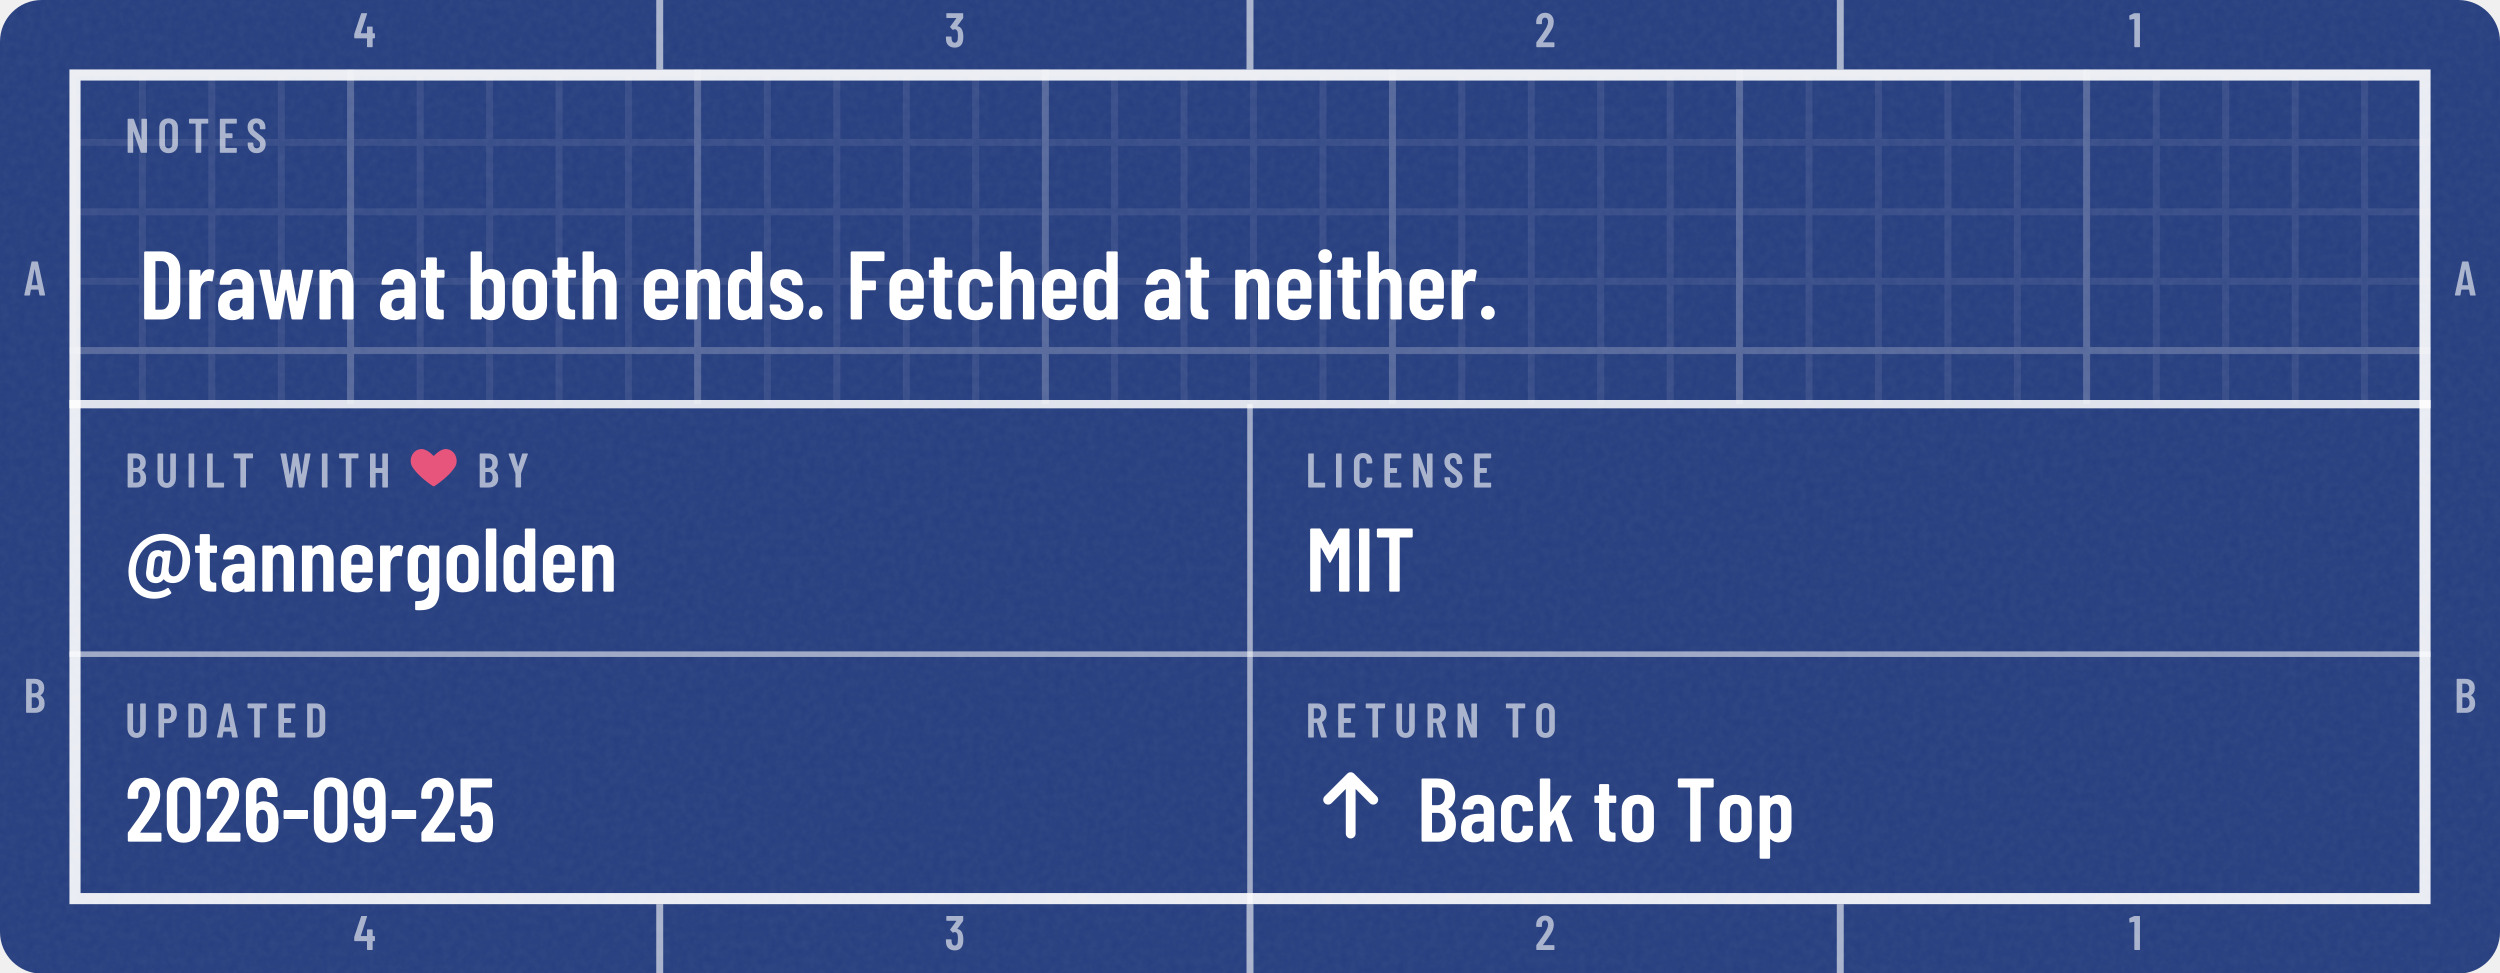
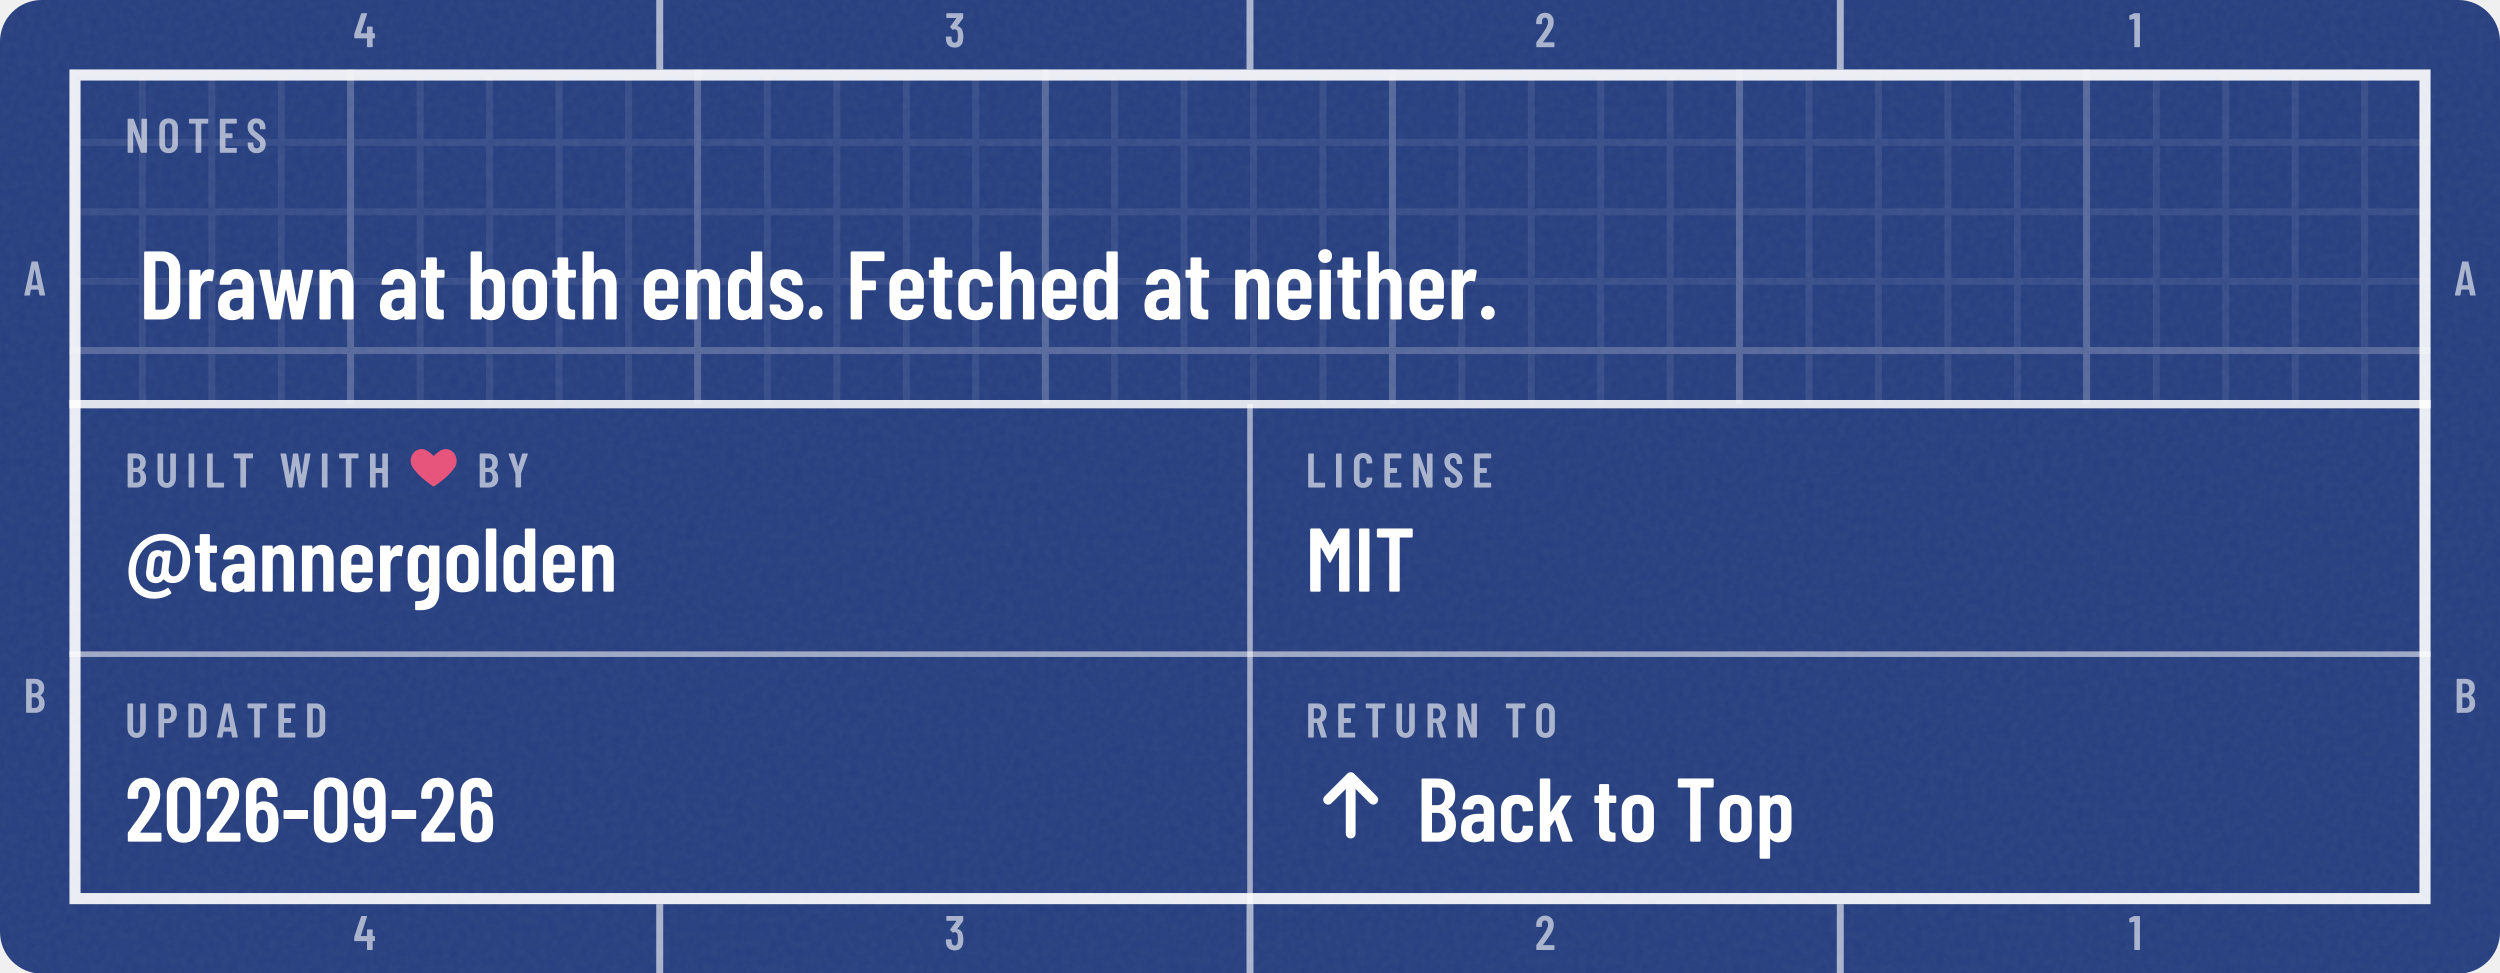
<svg xmlns="http://www.w3.org/2000/svg" width="360" height="140" viewBox="0 0 360 140" role="img" aria-labelledby="t d">
  <defs>
    <clipPath id="kc1">
      <rect x="0" y="0" width="360" height="140.2" rx="6" />
    </clipPath>
    <filter id="kn2" x="0" y="0" width="100%" height="100%">
      <feTurbulence type="fractalNoise" baseFrequency=".85" numOctaves="2" stitchTiles="stitch" />
      <feColorMatrix values="0 0 0 0 1 0 0 0 0 1 0 0 0 0 1 0 0 0 0.06 0" />
    </filter>
    <pattern id="kp3" width="10" height="10" patternUnits="userSpaceOnUse">
      <path d="M10 .5H.5V10" fill="none" stroke="#FFFFFF" stroke-opacity="0.075" />
    </pattern>
    <pattern id="kp4" width="50" height="50" patternUnits="userSpaceOnUse">
      <path d="M50 .5H.5V50" fill="none" stroke="#FFFFFF" stroke-opacity="0.16" />
    </pattern>
    <clipPath id="kc5">
      <path clip-rule="evenodd" d="M10 10h340v120.2h-340zM10 58.2h340v72h-340z" />
    </clipPath>
    <path id="m45" d="M27 263V339Q27 344 30 348Q34 351 39 351H286Q291 351 294 348Q298 344 298 339V263Q298 258 294 254Q291 251 286 251H39Q34 251 30 254Q27 258 27 263Z" />
    <path id="m46" d="M35 69Q35 100 55 120Q75 140 106 140Q137 140 156 120Q176 100 176 69Q176 38 156 18Q136 -2 106 -2Q75 -2 55 18Q35 38 35 69Z" />
    <path id="m48" d="M38 183V517Q38 604 89 658Q140 711 224 711Q309 711 360 658Q412 604 412 517V183Q412 96 360 42Q309 -11 224 -11Q140 -11 89 42Q38 96 38 183ZM296 176V524Q296 563 276 586Q257 610 224 610Q192 610 173 586Q154 563 154 524V176Q154 137 173 114Q192 90 224 90Q257 90 276 114Q296 137 296 176Z" />
    <path id="m49" d="M122 700H218Q223 700 226 696Q230 693 230 688V12Q230 7 226 4Q223 0 218 0H126Q121 0 118 4Q114 7 114 12V576Q114 578 112 580Q111 582 109 581L27 565H24Q13 565 13 576L10 643Q10 653 18 657L107 697Q114 700 122 700Z" />
    <path id="m50" d="M173 100H392Q397 100 400 96Q404 93 404 88V12Q404 7 400 4Q397 0 392 0H43Q38 0 34 4Q31 7 31 12V92Q31 101 36 107L75 160Q114 212 152 266Q189 320 215 363Q273 459 273 522Q273 562 256 585Q238 608 209 608Q180 608 163 586Q146 563 147 526V487Q147 482 144 478Q140 475 135 475H41Q36 475 32 478Q29 482 29 487V530Q33 610 84 659Q134 708 214 708Q293 708 342 656Q390 605 390 521Q390 471 373 422Q356 373 319 317Q294 277 260 229Q225 181 214 166Q184 126 170 106Q168 104 169 102Q170 100 173 100Z" />
    <path id="m51" d="M387 218Q387 169 380 134Q368 66 326 29Q283 -8 210 -8Q134 -8 86 32Q38 73 32 143Q30 165 28 207Q28 219 40 219H132Q144 219 144 207Q146 173 148 156Q153 125 169 108Q185 92 210 92Q234 92 250 108Q266 123 271 152Q276 182 276 230Q276 281 269 315Q263 341 248 355Q233 369 210 369Q195 369 183 360Q177 356 174 356Q172 356 166 360L119 408Q115 412 115 417Q115 421 118 425L243 595Q245 597 244 599Q242 601 239 601H49Q44 601 40 604Q37 608 37 613V688Q37 693 40 696Q44 700 49 700H373Q378 700 382 696Q385 693 385 688V609Q385 602 380 594L266 438Q262 432 268 431Q309 426 338 392Q368 358 378 307Q387 267 387 218Z" />
    <path id="m52" d="M443 275V194Q443 189 440 186Q436 182 431 182H401Q396 182 396 177V12Q396 7 392 4Q389 0 384 0H292Q287 0 284 4Q280 7 280 12V177Q280 182 275 182H29Q24 182 20 186Q17 189 17 194V259Q17 268 19 274L158 690Q161 700 171 700H271Q277 700 280 696Q283 693 281 686L153 293Q152 287 157 287H275Q280 287 280 292V412Q280 417 284 420Q287 424 292 424H384Q389 424 392 420Q396 417 396 412V292Q396 287 401 287H431Q436 287 440 284Q443 280 443 275Z" />
-     <path id="m53" d="M400 216Q400 175 396 146Q391 72 344 32Q297 -8 219 -8Q145 -8 99 30Q53 68 43 144L40 172Q40 184 52 184H144Q156 184 157 172Q157 166 159 154Q171 92 219 92Q244 92 260 108Q275 124 280 153Q284 178 284 217Q284 254 278 281Q273 307 258 322Q242 336 219 336Q171 336 157 290Q154 279 144 279H51Q46 279 42 282Q39 286 39 291V688Q39 693 42 696Q46 700 51 700H377Q382 700 386 696Q389 693 389 688V612Q389 607 386 604Q382 600 377 600H160Q155 600 155 595V400Q155 397 157 396Q159 396 161 398Q178 416 202 426Q227 437 254 437Q314 437 350 398Q387 360 394 290Q400 259 400 216Z" />
    <path id="m54" d="M401 216Q401 193 399 151Q394 75 346 34Q299 -8 221 -8Q147 -8 101 30Q55 69 46 144Q40 171 40 207L39 532Q39 613 88 660Q138 708 219 708Q295 708 343 660Q391 612 391 532V507Q391 502 388 498Q384 495 379 495H287Q282 495 278 498Q275 502 275 507V526Q275 560 258 582Q242 605 219 605Q191 605 174 583Q156 561 156 526V423Q156 420 158 419Q160 418 162 420Q191 447 234 447Q303 447 346 403Q389 359 396 286Q401 253 401 216ZM284 224Q284 250 279 295Q267 353 220 353Q196 353 180 338Q165 322 160 292Q156 257 156 224Q156 195 159 157Q164 125 180 108Q195 91 220 91Q245 91 260 109Q276 127 281 160Q284 196 284 224Z" />
    <path id="m57" d="M384 168Q384 87 334 40Q285 -8 204 -8Q128 -8 80 40Q32 88 32 168V193Q32 198 36 202Q39 205 44 205H136Q141 205 144 202Q148 198 148 193V174Q148 140 164 118Q181 95 204 95Q232 95 250 117Q267 139 267 174V276Q267 279 265 280Q263 281 261 279Q232 253 189 253Q120 253 77 297Q34 341 27 414Q22 447 22 484Q22 518 25 549Q29 625 76 666Q124 708 203 708Q276 708 322 670Q368 631 378 556Q383 526 383 493ZM267 476Q267 506 264 543Q253 609 204 609Q179 609 163 591Q147 573 142 540Q140 516 140 476Q140 439 145 405Q150 377 166 362Q181 347 204 347Q228 347 244 362Q259 378 263 408Q267 443 267 476Z" />
    <path id="m64" d="M722 352Q722 327 719 301Q706 204 655 150Q604 95 529 95Q465 95 431 135Q427 138 424 134Q409 113 387 104Q365 94 343 94Q292 94 262 124Q233 154 233 201Q233 218 238 250L242 283Q244 307 250 347Q268 461 367 461Q380 461 394 456Q409 451 421 440Q428 435 428 442V444Q429 455 441 455H497Q509 455 508 442L484 258Q483 252 483 240Q483 206 499 188Q515 170 541 170Q577 170 602 206Q626 243 634 303Q637 326 637 346Q637 413 609 463Q581 513 530 540Q480 567 414 567Q342 567 279 530Q216 492 174 426Q132 359 122 275Q119 251 119 229Q119 156 149 104Q179 51 228 24Q277 -3 333 -3Q408 -3 468 39Q473 42 476 42Q482 42 485 36L511 -6Q513 -9 513 -14Q513 -19 508 -23Q472 -48 424 -63Q375 -78 319 -78Q239 -78 175 -42Q111 -5 74 62Q38 130 38 221Q38 253 42 280Q55 384 109 466Q163 549 246 595Q328 641 422 641Q510 641 578 605Q646 569 684 504Q722 438 722 352ZM400 212 403 233 404 243 414 326 416 343Q419 365 408 379Q398 393 379 393Q360 393 346 379Q332 365 329 343L326 322Q320 283 320 276L312 212Q311 188 321 174Q331 161 350 161Q369 161 382 175Q396 189 400 212Z" />
    <path id="m65" d="M325 11 306 116Q306 121 300 121H154Q148 121 148 116L129 11Q128 0 116 0H25Q11 0 14 13L162 689Q164 700 175 700H281Q292 700 294 689L442 13V9Q442 0 431 0H338Q326 0 325 11ZM171 212H282Q288 212 287 217L229 533Q228 536 226 536Q224 536 223 533L166 217Q165 212 171 212Z" />
    <path id="m66" d="M242 0H66Q61 0 58 4Q54 7 54 12V688Q54 693 58 696Q61 700 66 700H224Q319 700 373 652Q427 604 427 512Q427 409 354 365Q349 362 352 359Q391 334 413 292Q435 250 435 192Q435 100 382 50Q328 0 242 0ZM170 595V409Q170 404 175 404H226Q267 404 290 429Q313 454 313 500Q313 548 290 574Q267 600 226 600H175Q170 600 170 595ZM319 208Q319 260 296 290Q273 319 233 319H175Q170 319 170 314V106Q170 101 175 101H233Q273 101 296 129Q319 157 319 208Z" />
    <path id="m67" d="M42 180V521Q42 607 94 658Q145 708 230 708Q316 708 368 658Q420 607 420 521V509Q420 504 416 500Q413 496 408 496L315 492Q303 492 303 504V529Q303 564 283 586Q263 608 230 608Q198 608 178 586Q158 564 158 529V171Q158 136 178 114Q198 92 230 92Q263 92 283 114Q303 136 303 171V196Q303 201 306 204Q310 208 315 208L408 204Q413 204 416 200Q420 197 420 192V180Q420 95 368 44Q316 -8 230 -8Q145 -8 94 44Q42 95 42 180Z" />
    <path id="m68" d="M54 12V688Q54 693 58 696Q61 700 66 700H237Q323 700 374 648Q426 596 426 509V191Q426 104 374 52Q323 0 237 0H66Q61 0 58 4Q54 7 54 12ZM175 100 235 101Q268 101 288 128Q309 154 310 198V502Q310 547 290 574Q269 600 234 600H175Q170 600 170 595V105Q170 100 175 100Z" />
    <path id="m69" d="M391 600H175Q170 600 170 595V406Q170 401 175 401H303Q308 401 312 398Q315 394 315 389V312Q315 307 312 304Q308 300 303 300H175Q170 300 170 295V105Q170 100 175 100H391Q396 100 400 96Q403 93 403 88V12Q403 7 400 4Q396 0 391 0H66Q61 0 58 4Q54 7 54 12V688Q54 693 58 696Q61 700 66 700H391Q396 700 400 696Q403 693 403 688V612Q403 607 400 604Q396 600 391 600Z" />
    <path id="m70" d="M390 600H175Q170 600 170 595V406Q170 401 175 401H302Q307 401 310 398Q314 394 314 389V312Q314 307 310 304Q307 300 302 300H175Q170 300 170 295V12Q170 7 166 4Q163 0 158 0H66Q61 0 58 4Q54 7 54 12V688Q54 693 58 696Q61 700 66 700H390Q395 700 398 696Q402 693 402 688V612Q402 607 398 604Q395 600 390 600Z" />
    <path id="m72" d="M319 700H411Q416 700 420 696Q423 693 423 688V12Q423 7 420 4Q416 0 411 0H319Q314 0 310 4Q307 7 307 12V295Q307 300 302 300H175Q170 300 170 295V12Q170 7 166 4Q163 0 158 0H66Q61 0 58 4Q54 7 54 12V688Q54 693 58 696Q61 700 66 700H158Q163 700 166 696Q170 693 170 688V406Q170 401 175 401H302Q307 401 307 406V688Q307 693 310 696Q314 700 319 700Z" />
    <path id="m73" d="M54 12V688Q54 693 58 696Q61 700 66 700H158Q163 700 166 696Q170 693 170 688V12Q170 7 166 4Q163 0 158 0H66Q61 0 58 4Q54 7 54 12Z" />
    <path id="m76" d="M54 12V688Q54 693 58 696Q61 700 66 700H158Q163 700 166 696Q170 693 170 688V105Q170 100 175 100H391Q396 100 400 96Q403 93 403 88V12Q403 7 400 4Q396 0 391 0H66Q61 0 58 4Q54 7 54 12Z" />
    <path id="m77" d="M383 700H475Q480 700 484 696Q487 693 487 688V12Q487 7 484 4Q480 0 475 0H383Q378 0 374 4Q371 7 371 12V484Q371 488 369 488Q367 488 365 485L278 327Q273 319 269 319Q265 319 260 327L173 485Q171 488 169 488Q167 488 167 484V12Q167 7 164 4Q160 0 155 0H63Q58 0 54 4Q51 7 51 12V688Q51 693 54 696Q58 700 63 700H155Q165 700 170 692L267 521Q270 517 273 521L368 692Q373 700 383 700Z" />
    <path id="m78" d="M350 700H441Q446 700 450 696Q453 693 453 688V12Q453 7 450 4Q446 0 441 0H336Q326 0 323 10L174 434Q173 437 170 436Q168 436 168 433L169 12Q169 7 166 4Q162 0 157 0H66Q61 0 58 4Q54 7 54 12V688Q54 693 58 696Q61 700 66 700H169Q179 700 182 690L332 269Q333 266 336 266Q338 267 338 270V688Q338 693 342 696Q345 700 350 700Z" />
    <path id="m79" d="M42 182V518Q42 604 94 656Q147 708 233 708Q319 708 372 656Q425 604 425 518V182Q425 96 372 44Q319 -8 233 -8Q147 -8 94 44Q42 96 42 182ZM309 177V523Q309 561 288 584Q267 608 233 608Q199 608 178 584Q158 561 158 523V177Q158 139 178 116Q199 92 233 92Q267 92 288 116Q309 139 309 177Z" />
    <path id="m80" d="M432 495Q432 405 384 350Q337 295 259 295H174Q169 295 169 290V12Q169 7 166 4Q162 0 157 0H65Q60 0 56 4Q53 7 53 12V689Q53 694 56 698Q60 701 65 701H253Q306 701 346 675Q387 649 410 602Q432 555 432 495ZM316 492Q316 542 294 572Q271 601 234 601H174Q169 601 169 596V391Q169 386 174 386H234Q271 386 294 414Q316 443 316 492Z" />
    <path id="m82" d="M318 10 233 297Q231 301 228 301H175Q170 301 170 296V12Q170 7 166 4Q163 0 158 0H66Q61 0 58 4Q54 7 54 12V688Q54 693 58 696Q61 700 66 700H254Q307 700 348 674Q388 649 410 602Q433 556 433 496Q433 434 409 389Q385 344 342 321Q338 320 339 315L437 14Q438 12 438 9Q438 0 427 0H331Q321 0 318 10ZM170 595V396Q170 391 175 391H236Q272 391 294 419Q317 447 317 495Q317 543 294 572Q272 600 236 600H175Q170 600 170 595Z" />
    <path id="m83" d="M34 173V199Q34 204 38 208Q41 211 46 211H137Q142 211 146 208Q149 204 149 199V179Q149 140 168 116Q188 92 219 92Q250 92 270 114Q290 137 290 174Q290 200 279 219Q268 238 248 255Q228 272 184 304Q134 340 104 368Q73 396 52 436Q32 475 32 527Q32 610 82 659Q132 708 214 708Q297 708 348 656Q399 605 399 520V496Q399 491 396 488Q392 484 387 484H297Q292 484 288 488Q285 491 285 496V522Q285 561 266 584Q246 608 214 608Q184 608 165 586Q146 565 146 527Q146 491 166 466Q187 441 247 397Q308 352 339 324Q370 295 387 261Q404 227 404 180Q404 95 353 44Q302 -8 219 -8Q136 -8 85 42Q34 92 34 173Z" />
    <path id="m84" d="M425 688V612Q425 607 422 604Q418 600 413 600H286Q281 600 281 595V12Q281 7 278 4Q274 0 269 0H177Q172 0 168 4Q165 7 165 12V595Q165 600 160 600H40Q35 600 32 604Q28 607 28 612V688Q28 693 32 696Q35 700 40 700H413Q418 700 422 696Q425 693 425 688Z" />
    <path id="m85" d="M50 194V688Q50 693 54 696Q57 700 62 700H154Q159 700 162 696Q166 693 166 688V182Q166 142 186 117Q206 92 239 92Q272 92 292 117Q312 142 312 182V688Q312 693 316 696Q319 700 324 700H416Q421 700 424 696Q428 693 428 688V194Q428 103 376 48Q324 -8 239 -8Q153 -8 102 48Q50 103 50 194Z" />
    <path id="m87" d="M157 11 24 687 23 691Q23 700 34 700H130Q142 700 143 689L213 272Q214 269 216 269Q218 269 219 272L282 689Q283 700 295 700H375Q387 700 388 689L456 272Q457 269 459 269Q461 269 462 272L525 689Q526 700 538 700H631Q644 700 642 687L515 11Q514 0 502 0H417Q405 0 404 11L337 436Q336 440 334 440Q332 440 331 436L269 11Q268 0 256 0H170Q158 0 157 11Z" />
    <path id="m89" d="M170 13V286L169 292L30 686Q29 688 29 691Q29 700 40 700H136Q147 700 150 690L225 433Q226 430 228 430Q230 430 231 433L306 690Q309 700 320 700H416Q422 700 425 696Q428 693 426 686L287 292L286 286V13Q286 8 282 4Q279 1 274 1H182Q177 1 174 4Q170 8 170 13Z" />
    <path id="m97" d="M397 352V12Q397 7 394 4Q390 0 385 0H293Q288 0 284 4Q281 7 281 12V31Q281 34 279 35Q277 36 275 33Q240 -8 173 -8Q116 -8 72 24Q29 57 29 143Q29 233 82 271Q134 309 224 309H276Q281 309 281 314V340Q281 376 263 398Q245 419 218 419Q197 419 183 406Q169 392 166 369Q165 357 153 357H56Q44 357 45 369Q50 437 98 478Q147 519 220 519Q299 519 348 473Q397 427 397 352ZM281 160V217Q281 222 276 222H224Q190 222 169 204Q148 185 148 150Q148 119 164 104Q180 88 205 88Q235 88 258 107Q281 126 281 160Z" />
    <path id="m98" d="M399 357V154Q399 80 362 36Q325 -8 258 -8Q204 -8 168 27Q166 29 164 28Q162 27 162 24V12Q162 7 158 4Q155 0 150 0H58Q53 0 50 4Q46 7 46 12V688Q46 693 50 696Q53 700 58 700H150Q155 700 158 696Q162 693 162 688V486Q162 483 164 482Q167 482 170 486Q189 503 212 511Q236 519 258 519Q324 519 362 476Q399 433 399 357ZM222 419Q198 419 182 404Q166 388 162 362V149Q166 123 182 108Q198 92 222 92Q250 92 267 112Q284 131 284 163V348Q284 380 267 400Q250 419 222 419Z" />
    <path id="m99" d="M38 155V357Q38 430 86 474Q133 519 215 519Q297 519 345 476Q393 432 393 365V351Q393 346 390 342Q386 339 381 339L289 335Q277 335 277 347V357Q277 382 260 400Q242 419 215 419Q188 419 171 399Q154 379 154 348V163Q154 132 171 112Q188 92 215 92Q242 92 260 110Q277 129 277 155V165Q277 170 280 174Q284 177 289 177L381 176Q386 176 390 172Q393 169 393 164V146Q393 77 345 34Q297 -8 215 -8Q133 -8 86 36Q38 80 38 155Z" />
    <path id="m100" d="M287 700H379Q384 700 388 696Q391 693 391 688V12Q391 7 388 4Q384 0 379 0H287Q282 0 278 4Q275 7 275 12V24Q275 27 273 28Q271 29 269 27Q233 -8 179 -8Q112 -8 75 36Q38 80 38 154V357Q38 433 76 476Q113 519 179 519Q202 519 226 510Q250 502 269 483Q271 481 273 482Q275 483 275 486V688Q275 693 278 696Q282 700 287 700ZM275 149V362Q271 388 255 404Q239 419 215 419Q187 419 170 400Q153 380 153 348V163Q153 131 170 112Q187 92 215 92Q239 92 255 108Q271 123 275 149Z" />
    <path id="m101" d="M380 213H159Q154 213 154 208V163Q154 132 171 112Q188 92 215 92Q238 92 254 106Q271 121 276 144Q279 154 289 154L378 150Q383 150 386 146Q390 143 389 137Q382 67 338 30Q294 -8 215 -8Q133 -8 86 36Q38 79 38 154V357Q38 430 86 474Q133 519 215 519Q297 519 344 474Q392 430 392 357V225Q392 220 388 216Q385 213 380 213ZM154 348V303Q154 298 159 298H272Q277 298 277 303V348Q277 380 260 400Q243 419 215 419Q188 419 171 399Q154 379 154 348Z" />
    <path id="m103" d="M287 511H379Q384 511 388 508Q391 504 391 499V19Q391 -89 342 -148Q293 -206 167 -206Q145 -206 134 -205Q122 -204 122 -192V-115Q122 -102 135 -104Q192 -105 222 -90Q253 -75 264 -46Q275 -17 275 30V41Q275 44 273 44Q271 45 269 42Q236 -1 175 -1Q108 -1 73 42Q38 86 38 161V357Q38 434 74 476Q109 519 175 519Q236 519 269 476Q271 473 273 474Q275 474 275 477V499Q275 504 278 508Q282 511 287 511ZM275 169V348Q275 380 258 400Q242 419 215 419Q188 419 171 399Q154 379 154 348V169Q154 138 171 118Q188 99 215 99Q242 99 258 118Q275 138 275 169Z" />
    <path id="m104" d="M397 352V12Q397 7 394 4Q390 0 385 0H293Q288 0 284 4Q281 7 281 12V343Q281 379 266 399Q251 419 223 419Q194 419 178 398Q162 377 162 340V12Q162 7 158 4Q155 0 150 0H58Q53 0 50 4Q46 7 46 12V688Q46 693 50 696Q53 700 58 700H150Q155 700 158 696Q162 693 162 688V479Q162 476 164 476Q167 475 170 479Q204 519 265 519Q330 519 364 476Q397 432 397 352Z" />
    <path id="m105" d="M36 652Q36 683 56 703Q76 723 107 723Q138 723 158 703Q177 683 177 652Q177 621 157 601Q137 581 107 581Q76 581 56 601Q36 621 36 652ZM50 12V499Q50 504 54 508Q57 511 62 511H154Q159 511 162 508Q166 504 166 499V12Q166 7 162 4Q159 0 154 0H62Q57 0 54 4Q50 7 50 12Z" />
    <path id="m107" d="M46 12V688Q46 693 50 696Q53 700 58 700H150Q155 700 158 696Q162 693 162 688V332Q162 328 164 328Q166 328 168 331L277 503Q281 511 291 511H387Q394 511 396 506Q398 502 394 496L290 339Q288 335 289 332L409 14Q410 12 410 9Q410 0 399 0H304Q294 0 291 10L217 236Q216 239 214 240Q212 240 211 237L164 167Q162 163 162 161V12Q162 7 158 4Q155 0 150 0H58Q53 0 50 4Q46 7 46 12Z" />
    <path id="m108" d="M42 12V688Q42 693 46 696Q49 700 54 700H146Q151 700 154 696Q158 693 158 688V12Q158 7 154 4Q151 0 146 0H54Q49 0 46 4Q42 7 42 12Z" />
    <path id="m110" d="M397 352V12Q397 7 394 4Q390 0 385 0H293Q288 0 284 4Q281 7 281 12V343Q281 379 266 399Q251 419 223 419Q194 419 178 398Q162 377 162 340V12Q162 7 158 4Q155 0 150 0H58Q53 0 50 4Q46 7 46 12V499Q46 504 50 508Q53 511 58 511H150Q155 511 158 508Q162 504 162 499V479Q162 476 164 476Q167 475 170 479Q204 519 265 519Q330 519 364 476Q397 432 397 352Z" />
    <path id="m111" d="M38 155V356Q38 430 86 474Q134 519 216 519Q299 519 347 474Q395 430 395 356V155Q395 80 348 36Q300 -8 216 -8Q133 -8 86 36Q38 80 38 155ZM279 164V348Q279 379 262 399Q244 419 216 419Q188 419 171 400Q154 380 154 348V164Q154 132 171 112Q188 93 216 93Q244 93 262 112Q279 132 279 164Z" />
    <path id="m112" d="M403 357V155Q403 78 366 35Q329 -8 262 -8Q239 -8 215 0Q191 9 172 28Q170 30 168 29Q166 28 166 25V-177Q166 -182 162 -186Q159 -189 154 -189H62Q57 -189 54 -186Q50 -182 50 -177V499Q50 504 54 508Q57 511 62 511H154Q159 511 162 508Q166 504 166 499V487Q166 484 168 484Q171 483 174 487Q209 519 262 519Q329 519 366 476Q403 432 403 357ZM226 420Q199 420 182 400Q166 380 166 348V163Q166 131 182 112Q199 92 226 92Q254 92 271 112Q288 131 288 163V348Q288 380 271 400Q254 420 226 420Z" />
    <path id="m114" d="M297 507Q305 502 303 492L287 399Q286 387 273 392Q259 396 247 396Q235 396 225 393Q197 389 180 362Q162 334 162 296V13Q162 8 158 4Q155 1 150 1H58Q53 1 50 4Q46 8 46 13V499Q46 504 50 508Q53 511 58 511H150Q155 511 158 508Q162 504 162 499V453Q162 449 164 448Q166 448 167 452Q194 517 255 517Q282 517 297 507Z" />
    <path id="m115" d="M30 135V142Q30 147 34 150Q37 154 42 154H128Q133 154 136 150Q140 147 140 142V137Q140 113 158 97Q177 81 204 81Q230 81 245 96Q260 111 260 134Q260 154 247 168Q234 181 219 188Q204 195 165 211Q108 233 72 267Q35 301 35 368Q35 438 80 478Q124 517 200 517Q278 517 324 476Q369 434 369 364Q369 359 366 356Q362 352 357 352H273Q268 352 264 356Q261 359 261 364V370Q261 394 244 410Q228 426 203 426Q177 426 162 410Q146 393 146 370Q146 351 158 338Q170 325 185 318Q200 310 235 295Q277 278 306 262Q334 245 356 214Q377 184 377 139Q377 72 330 33Q283 -6 203 -6Q124 -6 77 32Q30 70 30 135Z" />
    <path id="m116" d="M248 429H186Q181 429 181 424V162Q181 127 194 114Q207 100 233 101H240Q245 101 248 98Q252 94 252 89V12Q252 7 248 4Q245 0 240 0H206Q138 0 104 25Q69 50 69 119V424Q69 429 64 429H29Q24 429 20 432Q17 436 17 441V499Q17 504 20 508Q24 511 29 511H64Q69 511 69 516V626Q69 631 72 634Q76 638 81 638H169Q174 638 178 634Q181 631 181 626V516Q181 511 186 511H248Q253 511 256 508Q260 504 260 499V441Q260 436 256 432Q253 429 248 429Z" />
    <path id="m119" d="M126 11 19 499V503Q19 512 30 512H118Q130 512 131 501L183 190Q184 187 186 187Q188 187 189 190L244 501Q245 512 257 512H335Q347 512 348 501L404 189Q405 186 407 186Q409 186 410 189L463 501Q464 512 476 512L563 510Q576 510 573 497L466 11Q464 0 453 0H363Q351 0 350 11L297 303Q296 306 294 306Q292 306 291 303L239 11Q238 0 226 0H139Q128 0 126 11Z" />
  </defs>
  <rect y="0" width="360" height="140.2" rx="6" fill="#253D7E" />
  <rect y="0" width="360" height="140.2" clip-path="url(#kc1)" filter="url(#kn2)" />
  <g clip-path="url(#kc5)">
    <rect y="0" width="360" height="140.2" fill="url(#kp3)" />
    <rect y="0" width="360" height="140.2" fill="url(#kp4)" />
  </g>
  <rect x="10.8" y="10.8" width="338.4" height="118.6" fill="none" stroke="#FFFFFF" stroke-opacity="0.9" stroke-width="1.6" />
  <path d="M95 0V10M95 130.2V140.2M180 0V10M180 130.2V140.2M265 0V10M265 130.2V140.2" stroke="#FFFFFF" stroke-opacity="0.6" />
  <g transform="scale(0.007 -0.007)" fill="#FFFFFF" fill-opacity="0.6">
    <use href="#m52" x="7270" y="-971" />
    <use href="#m52" x="7270" y="-19543" />
    <use href="#m51" x="19430" y="-971" />
    <use href="#m51" x="19430" y="-19543" />
    <use href="#m50" x="31573" y="-971" />
    <use href="#m50" x="31573" y="-19543" />
    <use href="#m49" x="43792" y="-971" />
    <use href="#m49" x="43792" y="-19543" />
    <use href="#m65" x="486" y="-6079" />
    <use href="#m65" x="50486" y="-6079" />
    <use href="#m66" x="483" y="-14664" />
    <use href="#m66" x="50483" y="-14664" />
  </g>
  <g transform="translate(18 22) scale(0.007 -0.007)" fill="#FFFFFF" fill-opacity="0.6">
    <use href="#m78" x="0" />
    <use href="#m79" x="664" />
    <use href="#m84" x="1288" />
    <use href="#m69" x="1897" />
    <use href="#m83" x="2490" />
  </g>
  <g transform="translate(20 46) scale(0.014 -0.014)" fill="#FFFFFF">
    <use href="#m68" x="0" />
    <use href="#m114" x="472" />
    <use href="#m97" x="785" />
    <use href="#m119" x="1219" />
    <use href="#m110" x="1811" />
    <use href="#m97" x="2450" />
    <use href="#m116" x="2884" />
    <use href="#m98" x="3366" />
    <use href="#m111" x="3803" />
    <use href="#m116" x="4235" />
    <use href="#m104" x="4517" />
    <use href="#m101" x="5156" />
    <use href="#m110" x="5582" />
    <use href="#m100" x="6021" />
    <use href="#m115" x="6458" />
    <use href="#m46" x="6856" />
    <use href="#m70" x="7267" />
    <use href="#m101" x="7682" />
    <use href="#m116" x="8108" />
    <use href="#m99" x="8390" />
    <use href="#m104" x="8812" />
    <use href="#m101" x="9251" />
    <use href="#m100" x="9677" />
    <use href="#m97" x="10314" />
    <use href="#m116" x="10748" />
    <use href="#m110" x="11230" />
    <use href="#m101" x="11669" />
    <use href="#m105" x="12095" />
    <use href="#m116" x="12310" />
    <use href="#m104" x="12592" />
    <use href="#m101" x="13031" />
    <use href="#m114" x="13457" />
    <use href="#m46" x="13770" />
  </g>
  <path d="M10 58.2H350" stroke="#FFFFFF" stroke-opacity="0.85" stroke-width="1.2" />
  <g transform="translate(18 70.2) scale(0.007 -0.007)" fill="#FFFFFF" fill-opacity="0.6">
    <use href="#m66" x="0" />
    <use href="#m85" x="619" />
    <use href="#m73" x="1254" />
    <use href="#m76" x="1635" />
    <use href="#m84" x="2208" />
    <use href="#m87" x="3174" />
    <use href="#m73" x="3996" />
    <use href="#m84" x="4377" />
    <use href="#m72" x="4986" />
  </g>
  <g transform="translate(58.7 63.6) scale(0.3125)" fill="#E7557C" stroke="#E7557C" stroke-width="1.2" stroke-linejoin="round">
    <path d="M12 20s-7-4.5-9.5-9C1 8 3 4 6.5 4 9 4 12 7.5 12 7.5S15 4 17.5 4C21 4 23 8 21.5 11c-2.5 4.5-9.5 9-9.5 9z" />
  </g>
  <g transform="translate(68.7 70.2) scale(0.007 -0.007)" fill="#FFFFFF" fill-opacity="0.6">
    <use href="#m66" x="0" />
    <use href="#m89" x="619" />
  </g>
  <g transform="translate(18 85.2) scale(0.013 -0.013)" fill="#FFFFFF">
    <use href="#m64" x="0" />
    <use href="#m116" x="759" />
    <use href="#m97" x="1041" />
    <use href="#m110" x="1475" />
    <use href="#m110" x="1914" />
    <use href="#m101" x="2353" />
    <use href="#m114" x="2779" />
    <use href="#m103" x="3092" />
    <use href="#m111" x="3523" />
    <use href="#m108" x="3955" />
    <use href="#m100" x="4154" />
    <use href="#m101" x="4591" />
    <use href="#m110" x="5017" />
  </g>
  <path d="M180 58.2V94.2" stroke="#FFFFFF" stroke-opacity="0.55" stroke-width=".8" />
  <g transform="translate(188 70.2) scale(0.007 -0.007)" fill="#FFFFFF" fill-opacity="0.6">
    <use href="#m76" x="0" />
    <use href="#m73" x="572" />
    <use href="#m67" x="953" />
    <use href="#m69" x="1567" />
    <use href="#m78" x="2160" />
    <use href="#m83" x="2824" />
    <use href="#m69" x="3415" />
  </g>
  <g transform="translate(188 85.2) scale(0.013 -0.013)" fill="#FFFFFF">
    <use href="#m77" x="0" />
    <use href="#m73" x="538" />
    <use href="#m84" x="762" />
  </g>
  <path d="M10 94.2H180" stroke="#FFFFFF" stroke-opacity="0.55" stroke-width=".8" />
  <g transform="translate(18 106.2) scale(0.007 -0.007)" fill="#FFFFFF" fill-opacity="0.6">
    <use href="#m85" x="0" />
    <use href="#m80" x="635" />
    <use href="#m68" x="1249" />
    <use href="#m65" x="1878" />
    <use href="#m84" x="2492" />
    <use href="#m69" x="3101" />
    <use href="#m68" x="3693" />
  </g>
  <g transform="translate(18 121.2) scale(0.013 -0.013)" fill="#FFFFFF">
    <use href="#m50" x="0" />
    <use href="#m48" x="425" />
    <use href="#m50" x="875" />
    <use href="#m54" x="1300" />
    <use href="#m45" x="1729" />
    <use href="#m48" x="2054" />
    <use href="#m57" x="2504" />
    <use href="#m45" x="2927" />
    <use href="#m50" x="3252" />
-     <use href="#m53" x="3677" />
+     <use href="#m54" x="3677" />
  </g>
  <path d="M180 94.2V130.2" stroke="#FFFFFF" stroke-opacity="0.55" stroke-width=".8" />
  <path d="M180 94.2H350" stroke="#FFFFFF" stroke-opacity="0.55" stroke-width=".8" />
  <g transform="translate(188 106.2) scale(0.007 -0.007)" fill="#FFFFFF" fill-opacity="0.6">
    <use href="#m82" x="0" />
    <use href="#m69" x="618" />
    <use href="#m84" x="1210" />
    <use href="#m85" x="1819" />
    <use href="#m82" x="2455" />
    <use href="#m78" x="3073" />
    <use href="#m84" x="4094" />
    <use href="#m79" x="4703" />
  </g>
  <g transform="rotate(-90 194.5 115.7)">
    <g transform="translate(188 109.2) scale(0.5417)" fill="none" stroke="#FFFFFF" stroke-width="2.6" stroke-linecap="round" stroke-linejoin="round">
      <path d="M4 12h15M13 6l6 6-6 6" />
    </g>
  </g>
  <g transform="translate(204 121.2) scale(0.013 -0.013)" fill="#FFFFFF">
    <use href="#m66" x="0" />
    <use href="#m97" x="462" />
    <use href="#m99" x="896" />
    <use href="#m107" x="1318" />
    <use href="#m116" x="1951" />
    <use href="#m111" x="2233" />
    <use href="#m84" x="2865" />
    <use href="#m111" x="3317" />
    <use href="#m112" x="3749" />
  </g>
</svg>
